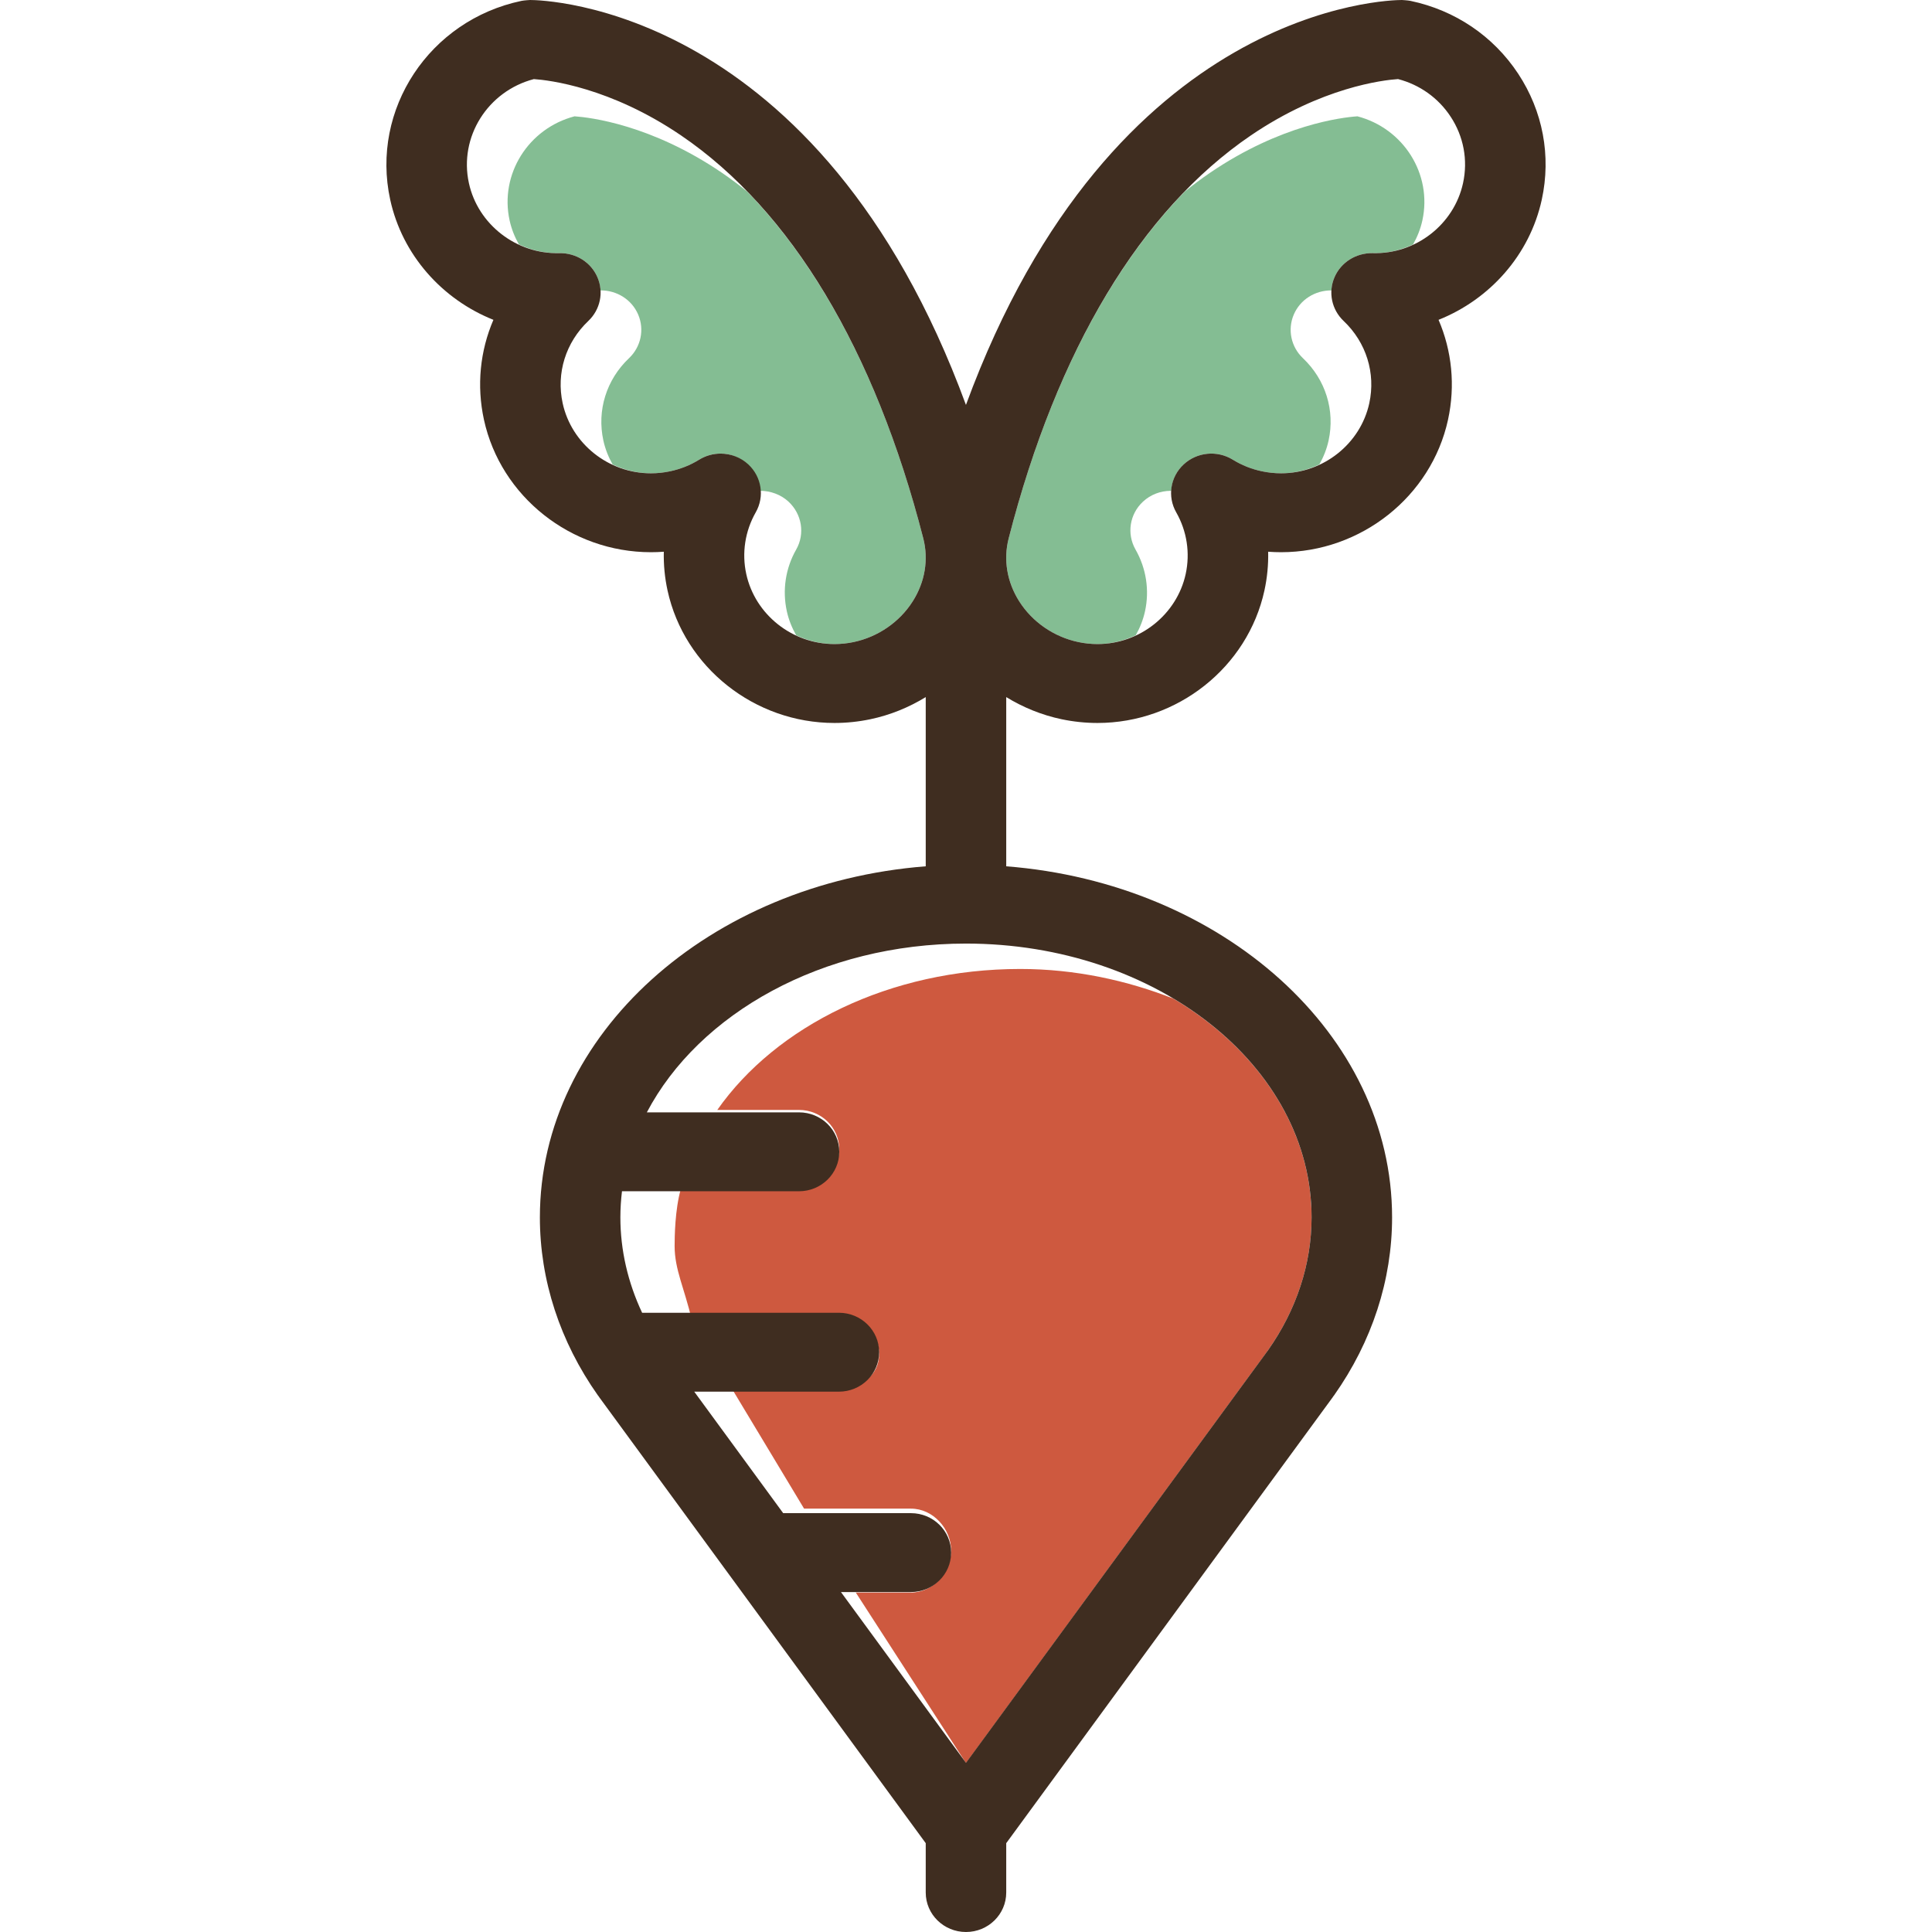
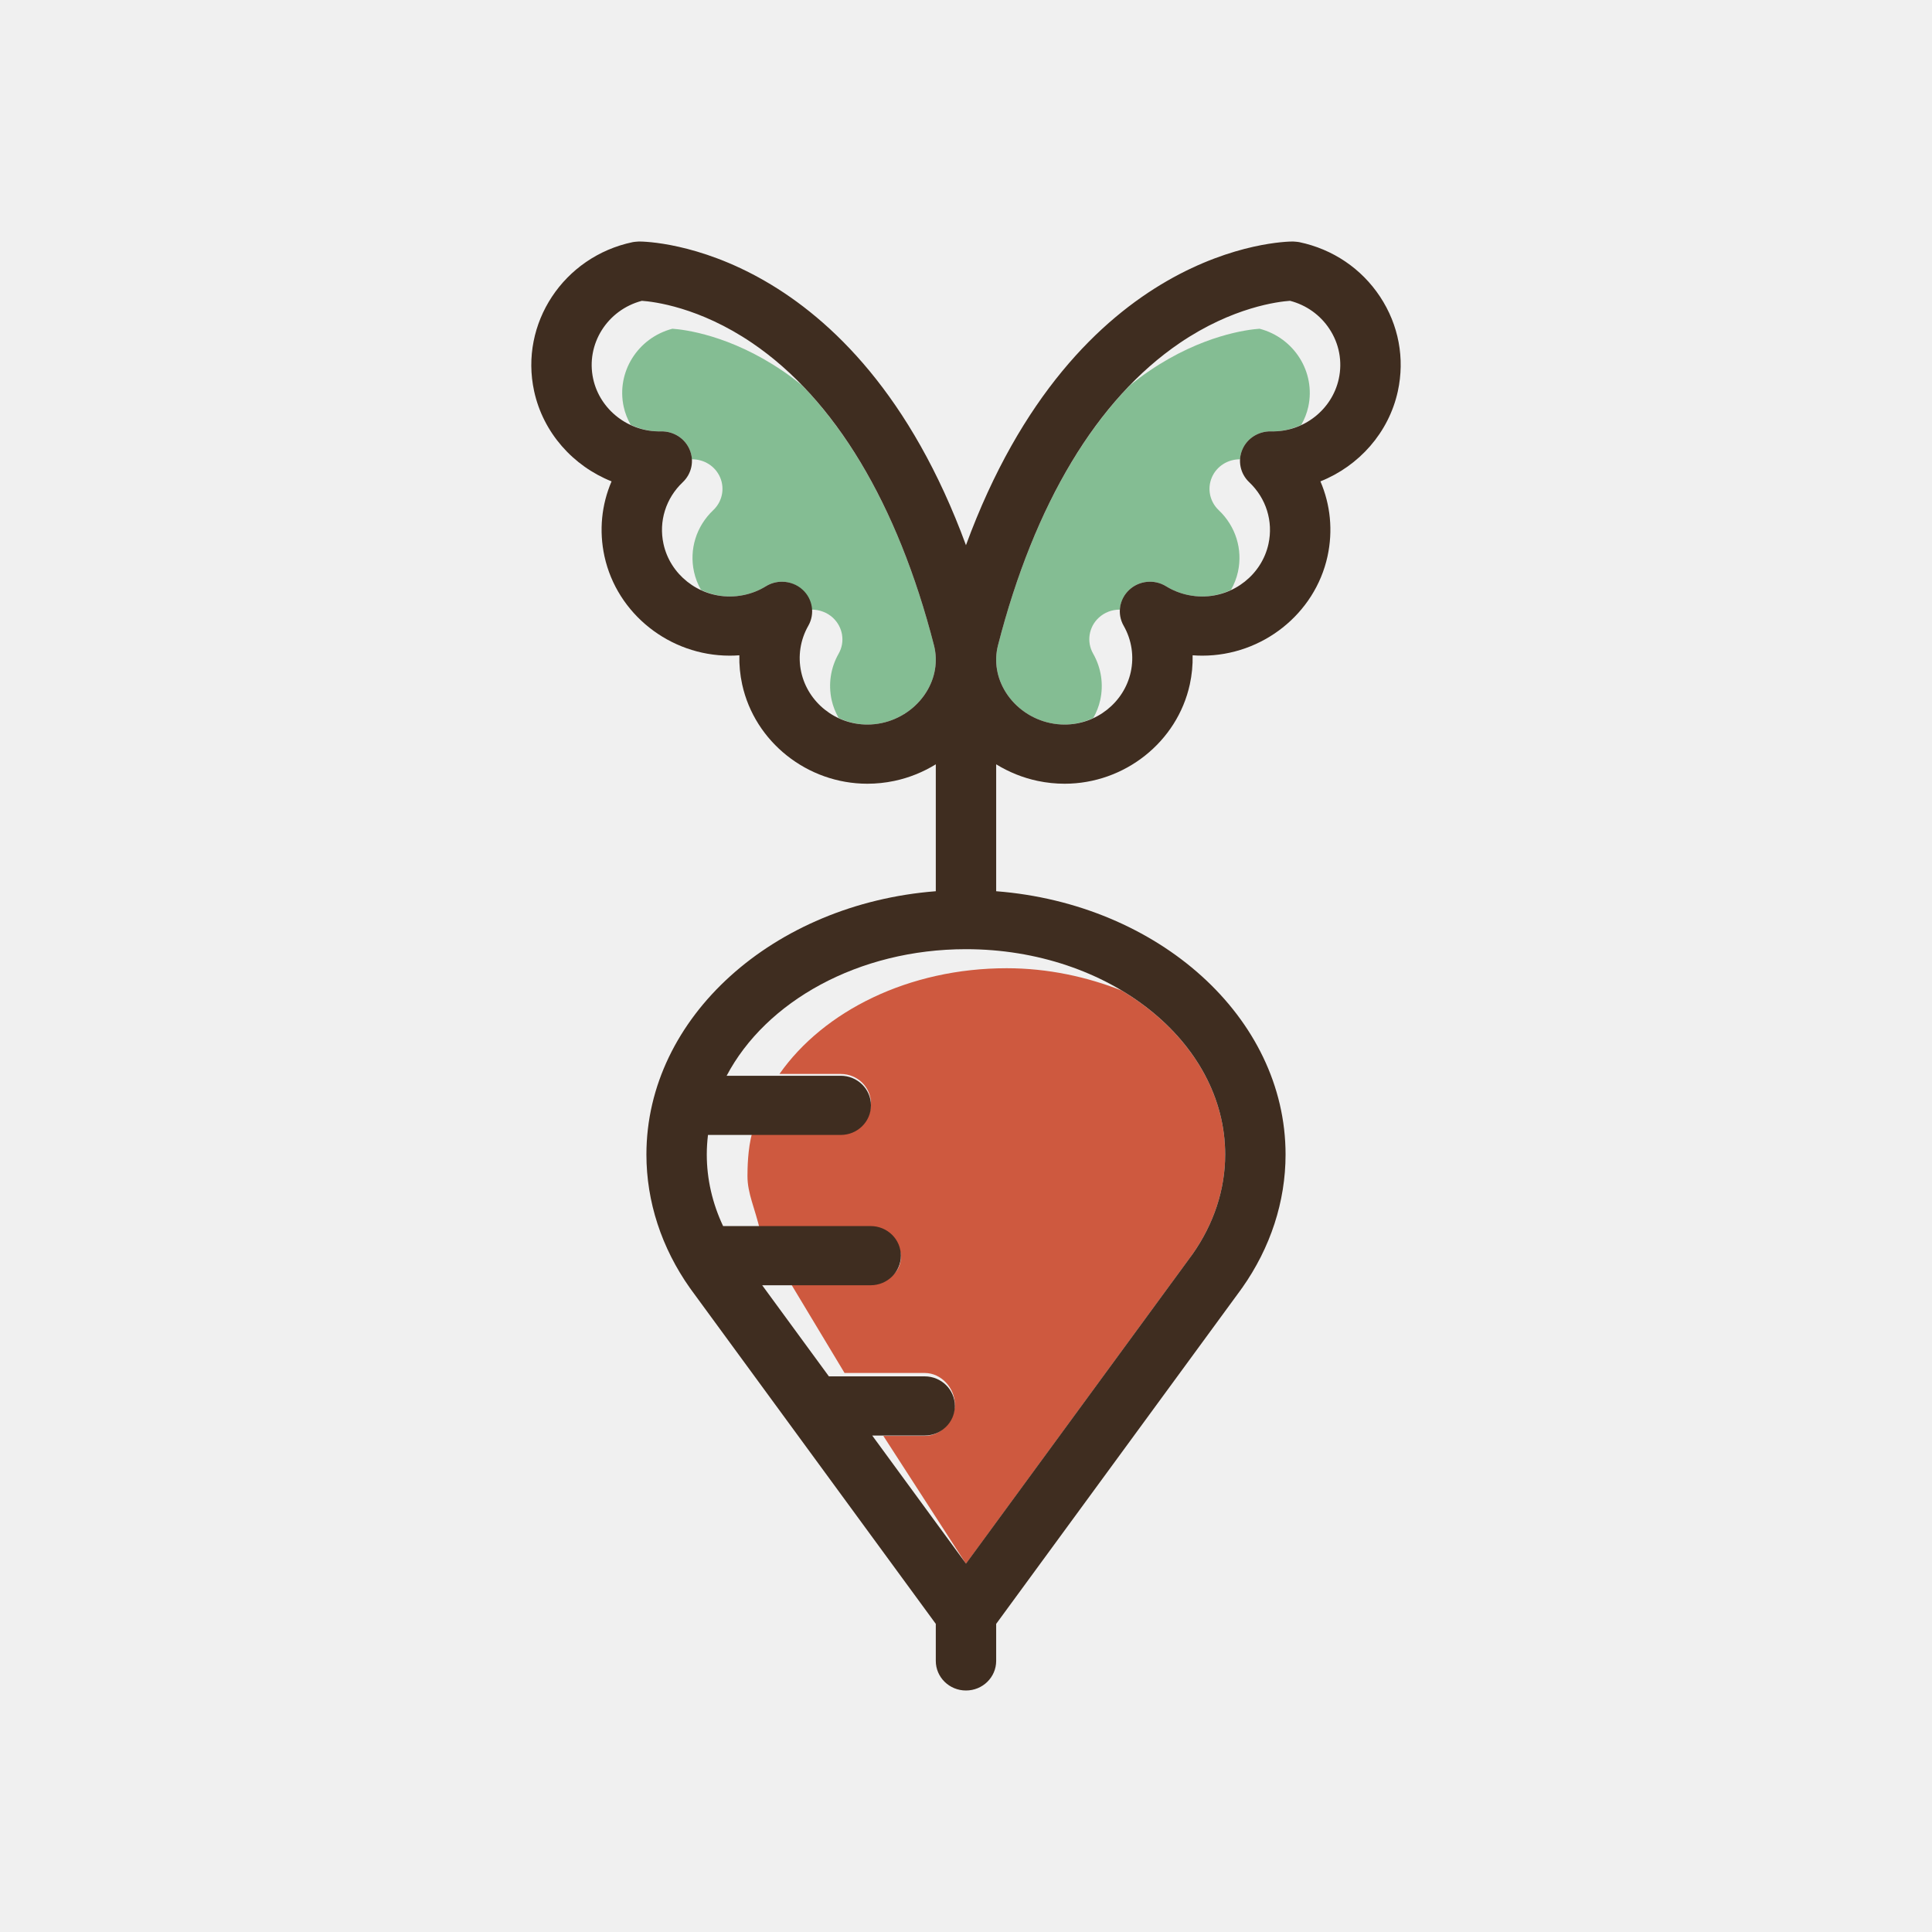
- <svg xmlns="http://www.w3.org/2000/svg" version="1.1" id="Capa_1" x="0px" y="0px" viewBox="0 0 400 400" xml:space="preserve" width="400" height="400">
+ <svg xmlns="http://www.w3.org/2000/svg" version="1.1" id="Capa_1" x="0px" y="0px" viewBox="0 0 800 800" xml:space="preserve" width="800" height="800">
  <defs id="defs11950" />
-   <g id="g11918" transform="translate(0,31.70599)" />
-   <g id="g11920" transform="translate(0,31.70599)" />
-   <g id="g11922" transform="translate(0,31.70599)" />
-   <g id="g11924" transform="translate(0,31.70599)" />
-   <g id="g11926" transform="translate(0,31.70599)" />
-   <g id="g11928" transform="translate(0,31.70599)" />
-   <g id="g11930" transform="translate(0,31.70599)" />
-   <g id="g11932" transform="translate(0,31.70599)" />
-   <g id="g11934" transform="translate(0,31.70599)" />
-   <g id="g11936" transform="translate(0,31.70599)" />
-   <g id="g11938" transform="translate(0,31.70599)" />
-   <g id="g11940" transform="translate(0,31.70599)" />
-   <g id="g11942" transform="translate(0,31.70599)" />
-   <g id="g11944" transform="translate(0,31.70599)" />
-   <g id="g11946" transform="translate(0,31.70599)" />
-   <g id="layer22">
-     <rect style="fill:#ffffff;fill-opacity:1;stroke:none;stroke-width:5.006;stroke-linecap:butt;stroke-linejoin:miter;stroke-miterlimit:4;stroke-dasharray:none;stroke-opacity:1" id="rect13367" width="400" height="400" x="0" y="0" />
-   </g>
-   <g id="layer23">
-     <g style="" id="g11778" transform="matrix(1.107954,0,0,1.086089,-4.027292,0)">
+   <g id="g11918" transform="translate(0,431.706)" />
+   <g id="g11920" transform="translate(0,431.706)" />
+   <g id="g11922" transform="translate(0,431.706)" />
+   <g id="g11924" transform="translate(0,431.706)" />
+   <g id="g11926" transform="translate(0,431.706)" />
+   <g id="g11928" transform="translate(0,431.706)" />
+   <g id="g11930" transform="translate(0,431.706)" />
+   <g id="g11932" transform="translate(0,431.706)" />
+   <g id="g11934" transform="translate(0,431.706)" />
+   <g id="g11936" transform="translate(0,431.706)" />
+   <g id="g11938" transform="translate(0,431.706)" />
+   <g id="g11940" transform="translate(0,431.706)" />
+   <g id="g11942" transform="translate(0,431.706)" />
+   <g id="g11944" transform="translate(0,431.706)" />
+   <g id="g11946" transform="translate(0,431.706)" />
+   <g id="layer22" transform="translate(0,400)" />
+   <g id="layer23" transform="translate(0,400)">
+     <g id="g11778" transform="matrix(1.661931,0,0,1.629133,93.95907,-300)">
      <g id="g11780">
        <path style="fill:#84bd93" d="m 97.625,44.814 c -0.201,-0.152 -0.396,-0.31 -0.59,-0.471 0.194,0.162 0.388,0.319 0.59,0.471 z" id="path11782" />
        <path style="fill:#84bd93" d="m 100.166,46.399 c -0.278,-0.142 -0.553,-0.29 -0.823,-0.447 0.27,0.157 0.544,0.304 0.823,0.447 z" id="path11784" />
        <path style="fill:#84bd93" d="m 112.458,84.253 c 0.154,0.181 0.315,0.352 0.477,0.526 -0.161,-0.173 -0.323,-0.346 -0.477,-0.526 z" id="path11786" />
        <path style="fill:#84bd93" d="m 114.706,59.755 c -0.061,0.097 -0.122,0.195 -0.187,0.289 0.065,-0.094 0.126,-0.191 0.187,-0.289 z" id="path11788" />
        <path style="fill:#84bd93" d="m 115.765,56.901 c -0.004,0.027 -0.006,0.055 -0.011,0.082 0.005,-0.027 0.007,-0.054 0.011,-0.082 z" id="path11790" />
        <path style="fill:#84bd93" d="m 114.396,86.178 c 0.134,0.114 0.258,0.238 0.395,0.348 -0.138,-0.11 -0.261,-0.235 -0.395,-0.348 z" id="path11792" />
        <path style="fill:#84bd93" d="m 115.356,58.482 c -0.006,0.015 -0.014,0.03 -0.02,0.045 0.006,-0.015 0.014,-0.029 0.02,-0.045 z" id="path11794" />
        <path style="fill:#84bd93" d="m 137.843,31.283 c 0.485,0.427 0.963,0.871 1.441,1.313 -0.478,-0.442 -0.956,-0.886 -1.441,-1.313 z" id="path11796" />
        <path style="fill:#84bd93" d="m 93.544,40.435 c -0.045,-0.069 -0.086,-0.14 -0.129,-0.21 0.044,0.07 0.084,0.14 0.129,0.21 z" id="path11798" />
        <path style="fill:#84bd93" d="m 134.423,28.427 c 0.412,0.324 0.815,0.67 1.223,1.004 -0.408,-0.334 -0.811,-0.68 -1.223,-1.004 z" id="path11800" />
        <path style="fill:#84bd93" d="m 94.989,42.338 c 0.177,0.206 0.359,0.404 0.546,0.602 -0.187,-0.196 -0.369,-0.397 -0.546,-0.602 z" id="path11802" />
        <path style="fill:#84bd93" d="M 92.299,38.067 C 92.208,37.86 92.122,37.65 92.04,37.438 c 0.082,0.213 0.168,0.421 0.259,0.629 z" id="path11804" />
        <path style="fill:#84bd93" d="m 142.65,35.875 c -0.492,-0.507 -0.987,-1.005 -1.487,-1.495 0.5,0.49 0.995,0.988 1.487,1.495 z" id="path11806" />
        <path style="fill:#84bd93" d="m 146.765,116.806 c 0.154,0.181 0.315,0.352 0.476,0.526 -0.161,-0.174 -0.322,-0.347 -0.476,-0.526 z" id="path11808" />
        <path style="fill:#84bd93" d="m 145.143,114.566 c 0.051,0.085 0.092,0.176 0.144,0.26 -0.052,-0.084 -0.093,-0.176 -0.144,-0.26 z" id="path11810" />
        <path style="fill:#84bd93" d="m 149.097,119.078 c -0.137,-0.109 -0.261,-0.234 -0.395,-0.347 0.135,0.113 0.258,0.237 0.395,0.347 z" id="path11812" />
        <path style="fill:#84bd93" d="m 143.851,111.912 c 0.082,0.212 0.168,0.419 0.258,0.627 -0.09,-0.206 -0.176,-0.415 -0.258,-0.627 z" id="path11814" />
        <path style="fill:#84bd93" d="m 151.732,120.783 c -0.218,-0.116 -0.438,-0.228 -0.65,-0.353 0.212,0.126 0.431,0.236 0.65,0.353 z" id="path11816" />
        <path style="fill:#84bd93" d="m 176.163,102.619 c -7.147,-28.385 -18.406,-50.87 -32.919,-66.111 -1.555,-1.272 -3.135,-2.483 -4.751,-3.604 -13.2,-9.152 -24.588,-10.526 -27.496,-10.731 -8.617,2.304 -14.023,11.019 -12.136,19.839 0.35,1.634 0.953,3.164 1.735,4.577 2.319,1.105 4.881,1.739 7.563,1.667 3.125,-0.055 5.927,1.754 7.126,4.613 0.338,0.806 0.511,1.647 0.557,2.488 3.093,-0.023 5.858,1.774 7.047,4.609 1.198,2.858 0.518,6.159 -1.711,8.314 -4.231,4.088 -6.022,9.953 -4.795,15.69 0.35,1.636 0.953,3.166 1.735,4.579 2.195,1.044 4.607,1.676 7.144,1.676 1.186,0 2.383,-0.127 3.557,-0.379 1.955,-0.417 3.793,-1.163 5.467,-2.219 1.233,-0.777 2.624,-1.158 4.007,-1.158 1.878,0 3.562,0.702 4.998,2.065 1.431,1.358 2.129,3.175 2.129,5.042 0,0 0,-0.002 0,-0.002 0,-0.001 0.257,-0.008 0.296,-0.008 1.878,0 3.832,0.702 5.268,2.065 2.495,2.367 3.111,6.124 1.433,9.126 -2.003,3.58 -2.61,7.758 -1.752,11.763 0.35,1.637 0.965,3.168 1.747,4.582 2.196,1.044 4.613,1.676 7.15,1.676 1.186,0 2.386,-0.127 3.561,-0.379 4.567,-0.977 8.601,-3.807 11.064,-7.765 2.296,-3.685 2.998,-7.952 1.976,-12.015 z" id="path11818" />
        <path style="fill:#84bd93" d="m 145.771,94.558 c -0.004,0.052 -0.01,0.105 -0.015,0.157 0.005,-0.052 0.012,-0.105 0.015,-0.157 z" id="path11820" />
        <path style="fill:#84bd93" d="m 110.98,82.273 c -0.052,-0.083 -0.093,-0.174 -0.144,-0.258 0.052,0.084 0.092,0.175 0.144,0.258 z" id="path11822" />
        <path style="fill:#84bd93" d="m 117.426,88.23 c -0.218,-0.116 -0.439,-0.228 -0.651,-0.353 0.213,0.126 0.432,0.237 0.651,0.353 z" id="path11824" />
        <path style="fill:#84bd93" d="m 145.338,96.607 c -0.133,0.358 -0.286,0.712 -0.477,1.054 0.19,-0.343 0.346,-0.695 0.477,-1.054 z" id="path11826" />
        <path style="fill:#84bd93" d="m 109.803,79.989 c -0.09,-0.208 -0.177,-0.417 -0.259,-0.629 0.082,0.213 0.169,0.421 0.259,0.629 z" id="path11828" />
        <path style="fill:#84bd93" d="m 145.631,95.568 c -0.031,0.143 -0.073,0.283 -0.112,0.424 0.038,-0.141 0.083,-0.281 0.112,-0.424 z" id="path11830" />
      </g>
      <g id="g11832">
        <path style="fill:#84bd93" d="m 227.195,34.313 c -0.546,0.534 -1.086,1.078 -1.623,1.632 0.536,-0.554 1.078,-1.098 1.623,-1.632 z" id="path11834" />
        <path style="fill:#84bd93" d="m 228.905,32.688 c 0.529,-0.491 1.059,-0.981 1.595,-1.453 -0.536,0.471 -1.065,0.962 -1.595,1.453 z" id="path11836" />
        <path style="fill:#84bd93" d="m 237.401,25.563 c 13.193,-9.147 24.577,-10.975 27.491,-10.975 -0.002,0 -0.004,0 -0.007,0 -2.82,0 -14.243,1.793 -27.488,10.975 -0.185,0.128 -0.362,0.274 -0.545,0.404 0.184,-0.131 0.363,-0.276 0.549,-0.404 z" id="path11838" />
        <path style="fill:#84bd93" d="m 217.19,120.441 c -0.199,0.117 -0.404,0.221 -0.608,0.33 0.204,-0.11 0.409,-0.213 0.608,-0.33 z" id="path11840" />
        <path style="fill:#84bd93" d="m 224.197,112.503 c 0.079,-0.184 0.156,-0.367 0.228,-0.555 -0.073,0.187 -0.15,0.371 -0.228,0.555 z" id="path11842" />
        <path style="fill:#84bd93" d="m 219.536,118.776 c -0.111,0.094 -0.214,0.198 -0.328,0.289 0.114,-0.091 0.216,-0.195 0.328,-0.289 z" id="path11844" />
        <path style="fill:#84bd93" d="m 221.075,117.303 c 0.145,-0.157 0.29,-0.311 0.429,-0.474 -0.139,0.163 -0.284,0.318 -0.429,0.474 z" id="path11846" />
        <path style="fill:#84bd93" d="m 272.869,19.888 c -0.109,-0.117 -0.225,-0.224 -0.336,-0.338 0.111,0.113 0.228,0.222 0.336,0.338 z" id="path11848" />
        <path style="fill:#84bd93" d="m 274.82,22.429 c -0.046,-0.073 -0.082,-0.15 -0.129,-0.222 -0.048,-0.075 -0.114,-0.134 -0.163,-0.208 0.096,0.145 0.2,0.283 0.292,0.43 z" id="path11850" />
        <path style="fill:#84bd93" d="m 275.825,24.296 c 0.16,0.345 0.321,0.691 0.458,1.047 -0.137,-0.354 -0.297,-0.7 -0.458,-1.047 z" id="path11852" />
        <path style="fill:#84bd93" d="m 277.406,31.608 c 0.032,-2.063 -0.331,-4.099 -1.043,-6.031 0.7,1.901 1.071,3.939 1.043,6.031 z" id="path11854" />
        <path style="fill:#84bd93" d="m 270.197,17.568 c 0.121,0.085 0.248,0.163 0.367,0.251 -0.12,-0.088 -0.245,-0.166 -0.367,-0.251 z" id="path11856" />
        <path style="fill:#84bd93" d="m 275.145,22.989 c 0.164,0.286 0.331,0.571 0.478,0.866 -0.147,-0.294 -0.313,-0.579 -0.478,-0.866 z" id="path11858" />
        <path style="fill:#84bd93" d="m 267.63,16.082 c 0.08,0.037 0.164,0.067 0.243,0.105 -0.079,-0.038 -0.162,-0.067 -0.243,-0.105 z" id="path11860" />
        <path style="fill:#84bd93" d="m 223.015,114.805 c 0.031,-0.05 0.055,-0.105 0.086,-0.155 -0.031,0.051 -0.055,0.105 -0.086,0.155 z" id="path11862" />
        <path style="fill:#84bd93" d="m 232.474,29.572 c 0.479,-0.394 0.952,-0.8 1.437,-1.18 -0.484,0.38 -0.958,0.786 -1.437,1.18 z" id="path11864" />
        <path style="fill:#84bd93" d="m 271.536,44.097 c -0.407,0.352 -0.829,0.683 -1.267,0.995 0.439,-0.314 0.86,-0.642 1.267,-0.995 z" id="path11866" />
        <path style="fill:#84bd93" d="m 267.996,46.469 c 0.371,-0.185 0.732,-0.38 1.088,-0.591 -0.355,0.21 -0.718,0.406 -1.088,0.591 z" id="path11868" />
        <path style="fill:#84bd93" d="m 269.429,42.012 c 1.887,-8.82 -3.519,-17.535 -12.136,-19.839 -2.908,0.205 -14.296,1.579 -27.496,10.731 -1.621,1.123 -3.206,2.338 -4.765,3.614 -14.507,15.242 -25.763,37.723 -32.907,66.103 -1.022,4.061 -0.322,8.328 1.971,12.013 2.463,3.957 6.495,6.787 11.065,7.766 1.174,0.252 2.371,0.379 3.556,0.379 2.539,0 4.952,-0.633 7.149,-1.678 0.781,-1.413 1.384,-2.943 1.734,-4.579 0.858,-4.005 0.228,-8.183 -1.774,-11.763 -1.678,-3.001 -1.107,-6.759 1.388,-9.126 1.436,-1.363 3.3,-2.065 5.178,-2.065 0.037,0 0.075,0.007 0.112,0.007 0.104,-1.866 0.878,-3.681 2.308,-5.038 2.493,-2.369 6.274,-2.743 9.185,-0.909 1.676,1.056 3.515,1.802 5.466,2.218 1.177,0.253 2.374,0.38 3.56,0.38 2.539,0 4.952,-0.632 7.148,-1.678 0.781,-1.413 1.384,-2.942 1.734,-4.577 1.227,-5.736 -0.565,-11.602 -4.795,-15.69 -2.229,-2.155 -2.908,-5.456 -1.711,-8.314 1.188,-2.834 3.952,-4.629 7.043,-4.609 0.046,-0.841 0.219,-1.682 0.557,-2.488 1.198,-2.859 4.011,-4.66 7.126,-4.613 2.687,0.076 5.246,-0.553 7.559,-1.651 0.789,-1.418 1.394,-2.953 1.745,-4.594 z" id="path11870" />
        <path style="fill:#84bd93" d="m 257.32,82.256 c 0.034,-0.055 0.061,-0.116 0.095,-0.171 -0.034,0.055 -0.06,0.116 -0.095,0.171 z" id="path11872" />
        <path style="fill:#84bd93" d="m 274.668,40.544 c 0.085,-0.13 0.167,-0.26 0.249,-0.393 -0.082,0.133 -0.164,0.263 -0.249,0.393 z" id="path11874" />
        <path style="fill:#84bd93" d="m 258.501,79.957 c 0.081,-0.188 0.159,-0.375 0.233,-0.566 -0.074,0.191 -0.152,0.379 -0.233,0.566 z" id="path11876" />
        <path style="fill:#84bd93" d="m 275.997,38.055 c 0.085,-0.197 0.167,-0.394 0.245,-0.595 -0.078,0.2 -0.159,0.398 -0.245,0.595 z" id="path11878" />
        <path style="fill:#84bd93" d="m 272.681,43.022 c 0.234,-0.244 0.461,-0.491 0.68,-0.75 -0.22,0.257 -0.446,0.507 -0.68,0.75 z" id="path11880" />
        <path style="fill:#84bd93" d="m 252.421,56.955 c 0,-0.002 0,-0.003 0,-0.005 0,0.002 0,0.003 0,0.005 z" id="path11882" />
        <path style="fill:#84bd93" d="m 223.285,97.348 c -0.118,-0.237 -0.234,-0.474 -0.325,-0.718 0.09,0.244 0.207,0.481 0.325,0.718 z" id="path11884" />
        <path style="fill:#84bd93" d="m 253.512,86.515 c 0.119,-0.095 0.225,-0.203 0.342,-0.301 -0.117,0.098 -0.223,0.206 -0.342,0.301 z" id="path11886" />
        <path style="fill:#84bd93" d="m 222.736,95.874 c -0.024,-0.091 -0.052,-0.181 -0.072,-0.273 0.02,0.092 0.049,0.181 0.072,0.273 z" id="path11888" />
        <path style="fill:#84bd93" d="m 255.378,84.755 c 0.147,-0.16 0.295,-0.316 0.436,-0.481 -0.141,0.164 -0.289,0.322 -0.436,0.481 z" id="path11890" />
        <path style="fill:#84bd93" d="m 251.5,87.886 c -0.201,0.118 -0.409,0.224 -0.615,0.334 0.207,-0.111 0.414,-0.215 0.615,-0.334 z" id="path11892" />
        <path style="fill:#84bd93" d="m 253.754,60.023 c -0.053,-0.078 -0.103,-0.158 -0.154,-0.238 0.051,0.081 0.1,0.159 0.154,0.238 z" id="path11894" />
        <path style="fill:#84bd93" d="m 222.524,94.643 c -0.001,-0.013 -0.003,-0.026 -0.004,-0.038 10e-4,0.012 0.003,0.025 0.004,0.038 z" id="path11896" />
      </g>
      <g id="g11898">
        <path style="fill:#ce593f" d="m 189.002,180.038 c -1.606,-0.097 -3.223,-0.163 -4.859,-0.163 1.637,0 3.254,0.066 4.859,0.163 z" id="path11900" />
        <path style="fill:#ce593f" d="m 189.944,180.096 c 1.551,0.112 3.087,0.266 4.604,0.466 -1.518,-0.2 -3.053,-0.354 -4.604,-0.466 z" id="path11902" />
        <path style="fill:#ce593f" d="m 199.752,181.425 c -1.45,-0.292 -2.922,-0.537 -4.409,-0.748 1.487,0.211 2.96,0.456 4.409,0.748 z" id="path11904" />
        <path style="fill:#ce593f" d="m 219.088,188.21 c 1.331,0.695 2.636,1.421 3.898,2.191 -8.654,-3.486 -18.398,-5.688 -28.705,-5.688 -24.364,0 -45.613,10.874 -56.608,26.874 l 15.271,0 c 4.154,0 7.521,3.346 7.521,7.5 0,4.154 -3.367,7.5 -7.521,7.5 l -22.069,0 c -1.126,4 -1.176,9.287 -1.176,10.965 0,4.439 1.827,8.035 3.203,14.035 l 27.494,0 c 4.154,0 7.521,2.346 7.521,6.5 0,4.154 -3.367,6.5 -7.521,6.5 l -27.031,0 6.966,0.015 13.558,22.985 19.96,0 c 4.154,0 7.521,3.846 7.521,8 0,4.154 -3.367,8 -7.521,8 l -10.293,0 20.586,32.504 56.286,-78.451 c 0.025,-0.034 0.054,-0.078 0.079,-0.111 0.022,-0.033 0.04,-0.075 0.063,-0.108 5.335,-7.715 8.154,-16.484 8.154,-25.352 0.002,-18.377 -11.823,-34.557 -29.636,-43.859 z" id="path11906" />
        <path style="fill:#ce593f" d="m 209.66,184.13 c -1.416,-0.494 -2.862,-0.942 -4.328,-1.355 1.466,0.413 2.912,0.861 4.328,1.355 z" id="path11908" />
        <path style="fill:#ce593f" d="m 214.173,185.881 c -1.345,-0.574 -2.718,-1.109 -4.117,-1.606 1.399,0.498 2.772,1.033 4.117,1.606 z" id="path11910" />
        <path style="fill:#ce593f" d="m 204.556,182.562 c -1.478,-0.399 -2.973,-0.767 -4.497,-1.08 1.523,0.314 3.02,0.681 4.497,1.08 z" id="path11912" />
        <path style="fill:#ce593f" d="m 218.545,187.929 c -1.319,-0.674 -2.665,-1.315 -4.046,-1.912 1.381,0.596 2.727,1.238 4.046,1.912 z" id="path11914" />
      </g>
      <path style="fill:#3f2d20" d="M 287.318,14.032 C 282.683,6.874 275.539,1.951 267.201,0.166 266.708,0.061 265.601,0 265.601,0 263.229,0 211.583,0.966 184.139,77.19 156.694,0.978 105.057,0 102.685,0 c 0,0 -1.106,0.061 -1.599,0.166 -17.212,3.682 -28.218,20.682 -24.536,37.897 2.257,10.544 9.706,19.006 19.287,22.905 -2.493,5.914 -3.162,12.527 -1.766,19.053 3.132,14.63 16.25,25.247 31.192,25.246 0.805,0 1.611,-0.031 2.416,-0.092 -0.056,2.467 0.175,4.949 0.699,7.397 3.132,14.63 16.25,25.248 31.193,25.247 2.242,0 4.498,-0.24 6.704,-0.712 3.692,-0.79 7.186,-2.244 10.348,-4.222 l 0,32.257 c -40.389,3.212 -72.102,31.995 -72.102,66.925 0,11.95 3.749,23.682 10.84,33.929 0.044,0.064 0.096,0.117 0.141,0.179 0.047,0.071 0.087,0.143 0.137,0.212 l 60.984,84.974 0,9.412 c 0,4.154 3.367,7.521 7.521,7.521 4.154,0 7.521,-3.367 7.521,-7.521 l 0,-9.411 60.985,-84.975 c 0.047,-0.066 0.085,-0.135 0.13,-0.201 0.054,-0.073 0.113,-0.14 0.165,-0.215 7.081,-10.241 10.824,-21.965 10.824,-33.904 0,-34.93 -31.715,-63.713 -72.103,-66.925 l 0,-32.257 c 3.162,1.977 6.657,3.432 10.35,4.222 2.207,0.472 4.463,0.712 6.704,0.712 14.942,0 28.061,-10.618 31.192,-25.246 0.524,-2.449 0.755,-4.932 0.699,-7.398 0.806,0.061 1.612,0.092 2.417,0.092 14.943,0 28.06,-10.617 31.192,-25.247 1.395,-6.526 0.727,-13.138 -1.767,-19.051 9.581,-3.9 17.029,-12.36 19.287,-22.906 1.781,-8.338 0.212,-16.873 -4.422,-24.031 z m -27.191,34.224 c -3.115,-0.047 -5.928,1.754 -7.126,4.613 -1.198,2.858 -0.518,6.16 1.711,8.314 4.231,4.087 6.023,9.953 4.796,15.69 -1.656,7.736 -8.588,13.352 -16.483,13.352 -1.186,0 -2.383,-0.127 -3.56,-0.38 -1.952,-0.416 -3.791,-1.162 -5.466,-2.218 -2.911,-1.834 -6.692,-1.46 -9.185,0.909 -2.494,2.367 -3.065,6.124 -1.387,9.126 2.002,3.578 2.631,7.756 1.773,11.763 -1.656,7.737 -8.588,13.353 -16.483,13.353 -1.186,0 -2.383,-0.127 -3.557,-0.379 -4.569,-0.978 -8.602,-3.808 -11.065,-7.766 -2.294,-3.685 -2.994,-7.952 -1.971,-12.013 9.063,-36.002 24.718,-62.563 45.271,-76.815 13.245,-9.183 24.668,-10.535 27.488,-10.732 4.052,1.079 7.511,3.588 9.806,7.133 2.451,3.785 3.282,8.298 2.337,12.708 -1.682,7.872 -8.82,13.571 -16.899,13.342 z m -19.555,209.16 c -0.023,0.033 -0.04,0.068 -0.063,0.102 -0.026,0.033 -0.054,0.065 -0.079,0.099 l -56.286,78.427 -23.363,-32.553 13.069,0 c 4.154,0 7.521,-3.367 7.521,-7.521 0,-4.154 -3.367,-7.521 -7.521,-7.521 l -23.864,0 -16.62,-23.158 27.031,0 c 4.154,0 7.521,-3.367 7.521,-7.521 0,-4.154 -3.367,-7.521 -7.521,-7.521 l -36.772,0 c -2.67,-5.792 -4.063,-11.962 -4.063,-18.184 0,-1.678 0.108,-3.337 0.3,-4.977 l 33.083,0 c 4.154,0 7.521,-3.367 7.521,-7.521 0,-4.154 -3.367,-7.521 -7.521,-7.521 l -28.436,0 c 9.736,-18.872 32.797,-32.174 59.634,-32.174 35.611,0 64.582,23.413 64.582,52.192 0.001,8.871 -2.819,17.638 -8.153,25.352 z M 159.57,122.778 c -7.896,0 -14.828,-5.615 -16.484,-13.354 -0.858,-4.005 -0.228,-8.183 1.774,-11.763 1.677,-3.002 1.106,-6.759 -1.389,-9.126 -1.437,-1.363 -3.3,-2.065 -5.178,-2.065 -1.383,0 -2.774,0.381 -4.007,1.158 -1.675,1.056 -3.513,1.802 -5.467,2.219 -1.174,0.252 -2.371,0.379 -3.557,0.379 -7.895,0 -14.827,-5.615 -16.483,-13.352 -1.227,-5.736 0.565,-11.602 4.795,-15.69 2.229,-2.155 2.909,-5.456 1.711,-8.314 -1.199,-2.859 -4.001,-4.668 -7.126,-4.613 -8.035,0.214 -15.217,-5.47 -16.901,-13.341 -1.887,-8.82 3.519,-17.535 12.136,-19.839 2.907,0.205 14.296,1.579 27.496,10.731 20.554,14.25 36.209,40.812 45.273,76.811 1.021,4.063 0.321,8.33 -1.973,12.016 -2.463,3.957 -6.495,6.787 -11.063,7.765 -1.174,0.251 -2.371,0.378 -3.557,0.378 z" id="path11916" />
    </g>
  </g>
</svg>
